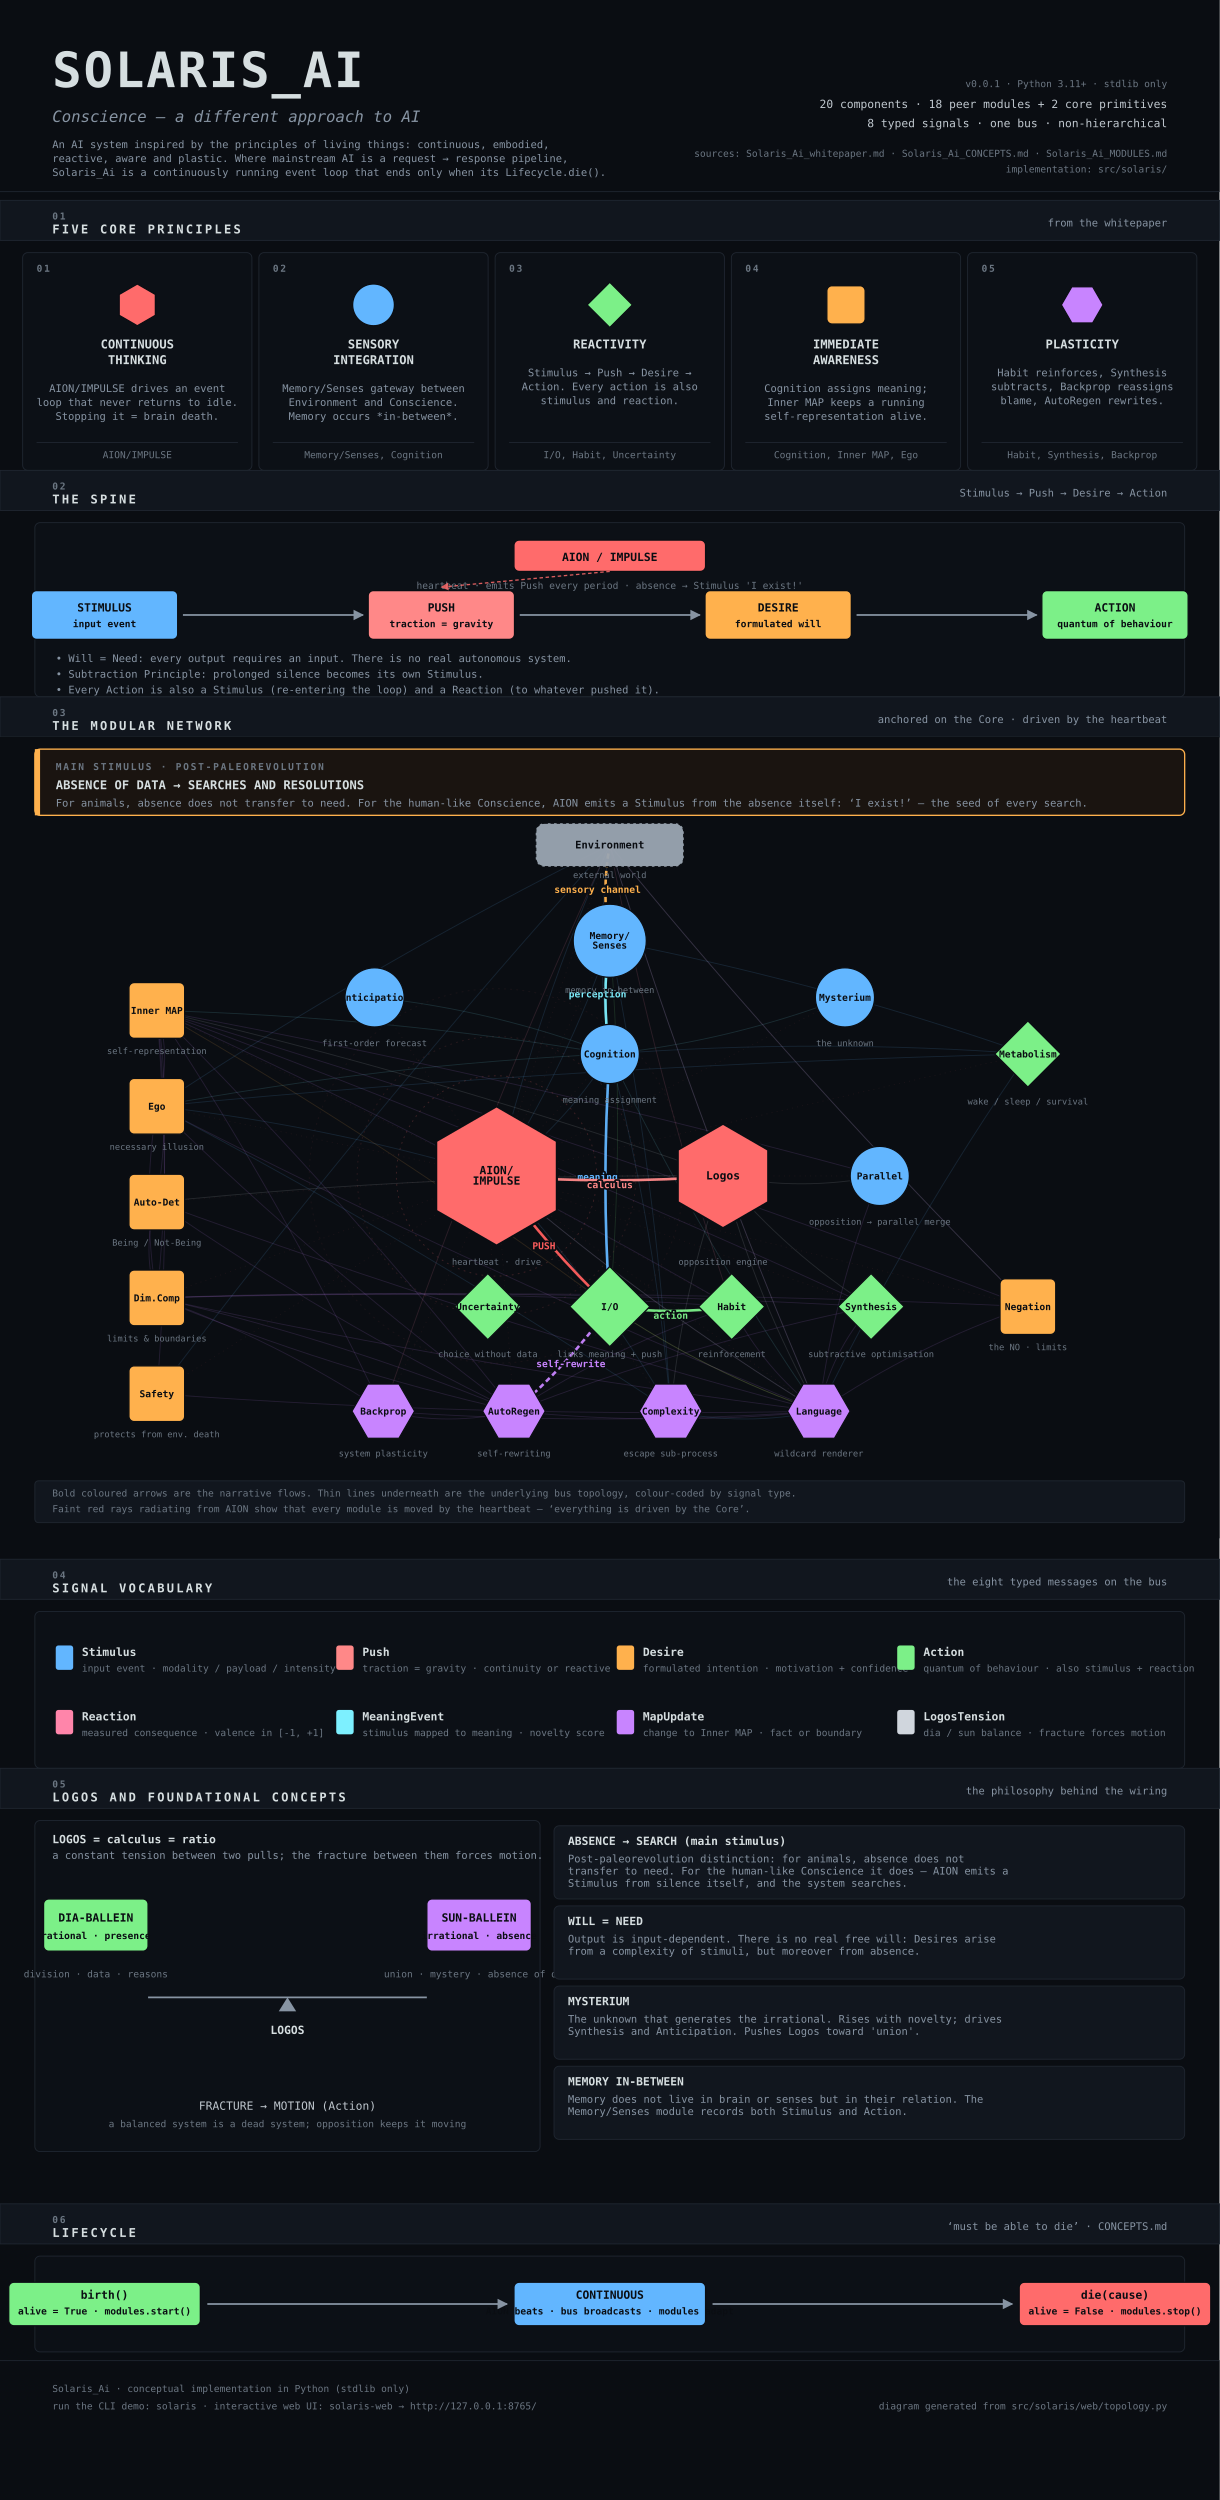
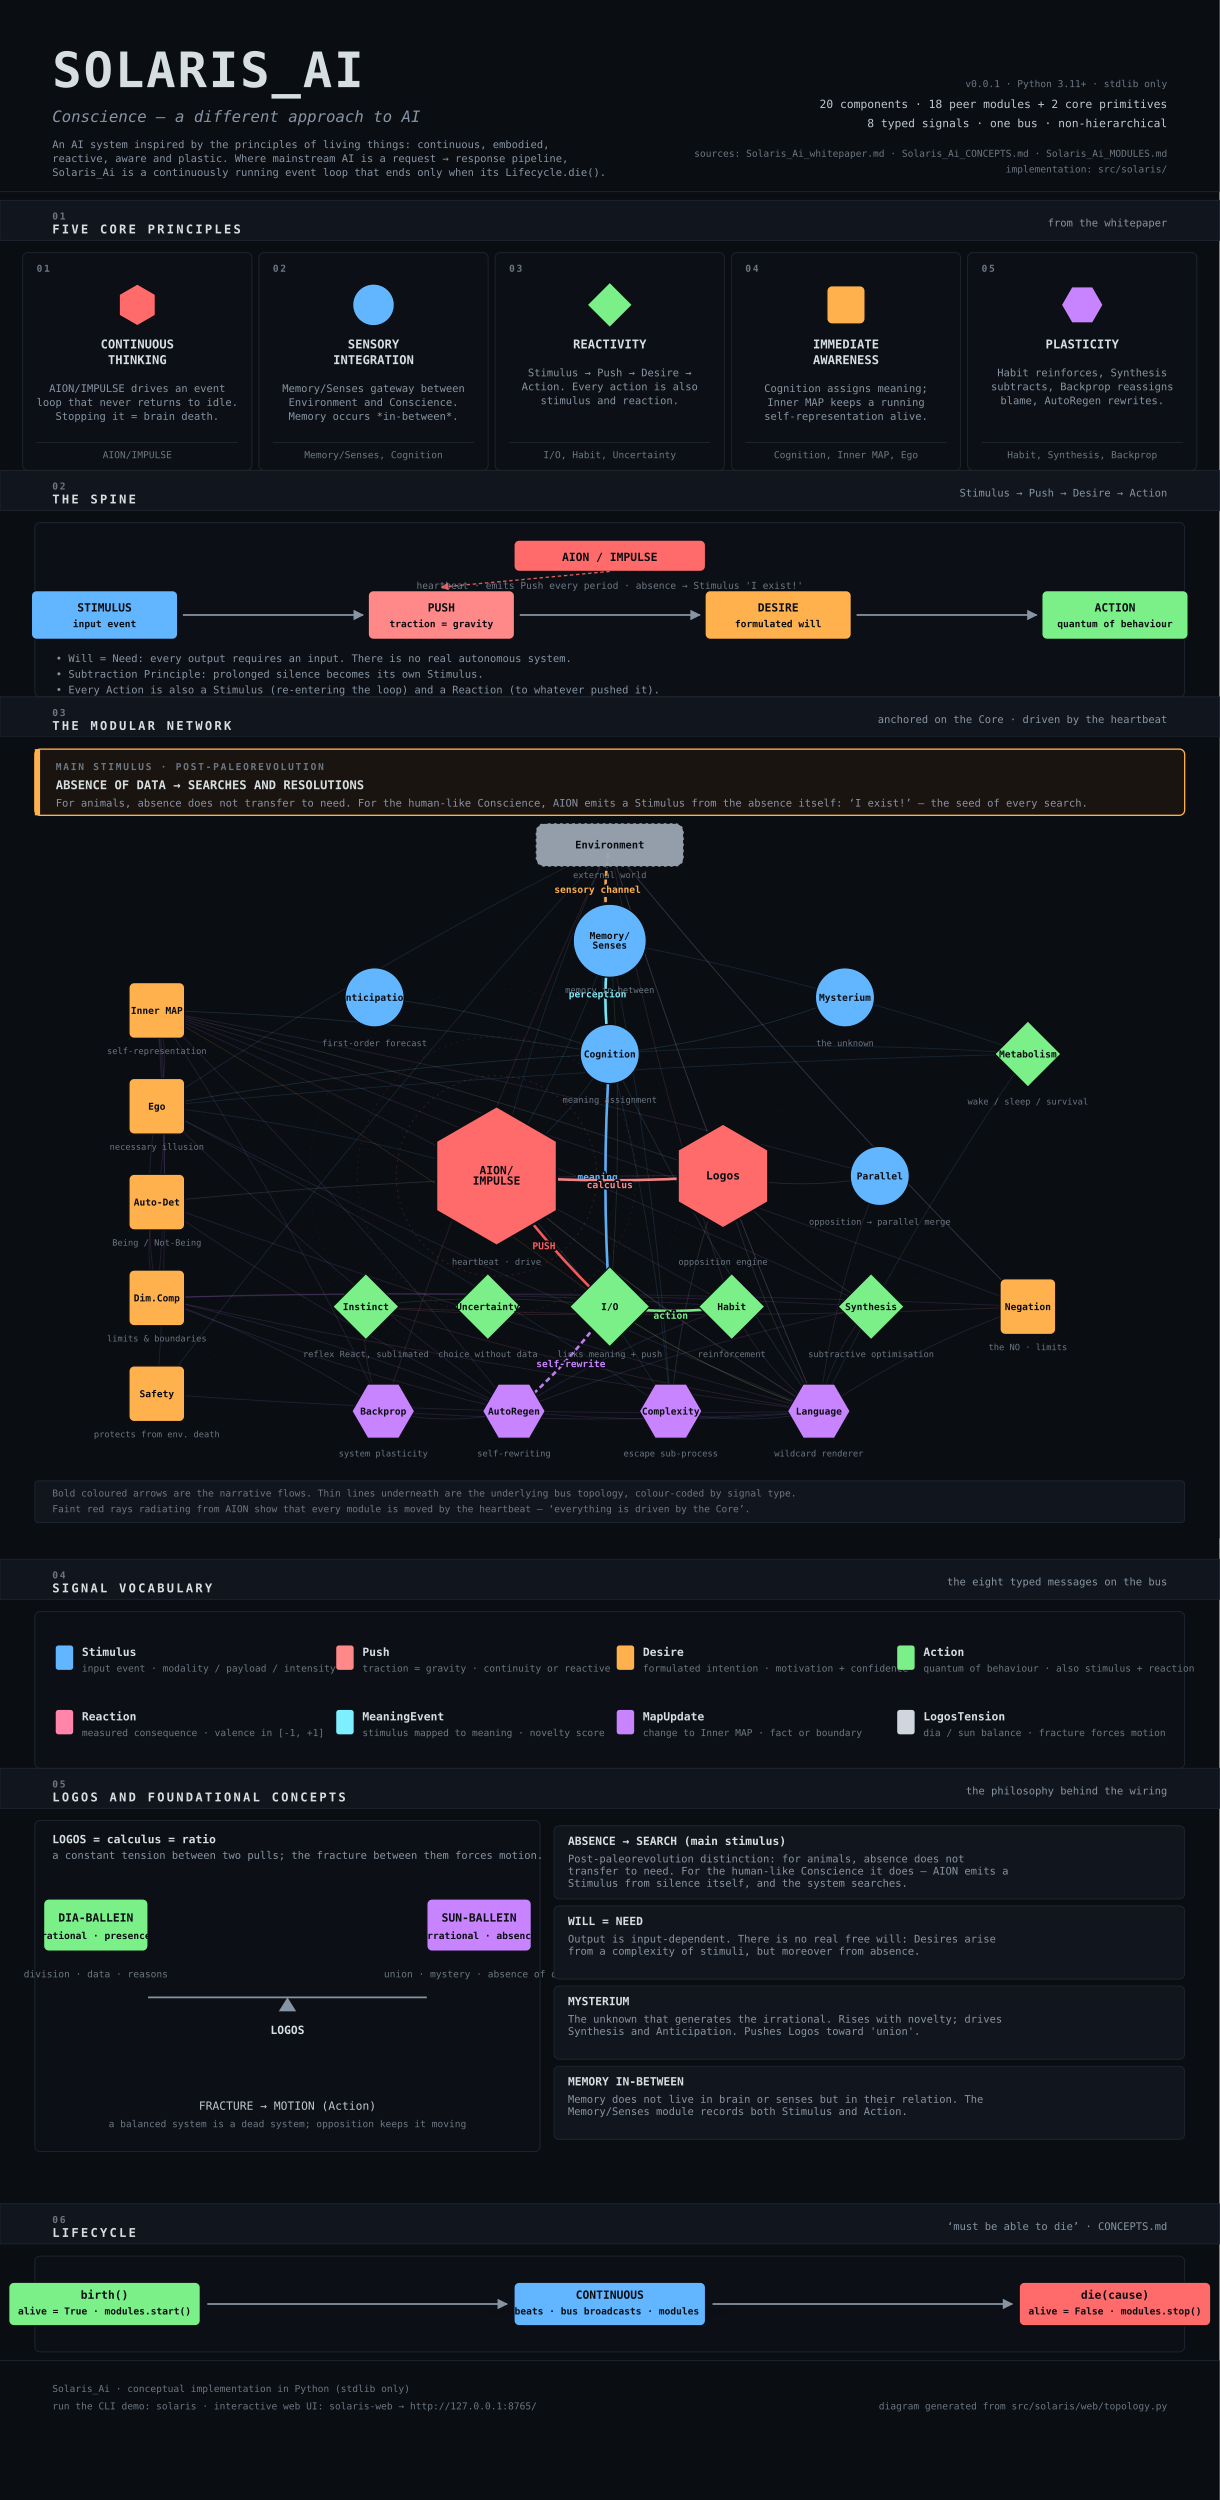
<svg xmlns="http://www.w3.org/2000/svg" viewBox="0 0 1400 2870" preserveAspectRatio="xMidYMid meet" font-family="ui-monospace, JetBrains Mono, Menlo, Consolas, monospace">
  <defs>
    <style>
  .h1 { font-size: 56px; font-weight: 700; fill: #d6dee0; letter-spacing: 0.04em; }
  .h2 { font-size: 14px; font-weight: 600; fill: #d6dee0; }
  .h3 { font-size: 13px; font-weight: 600; fill: #d6dee0; }
  .section-num { font-size: 11px; font-weight: 600; fill: #6b7682; letter-spacing: 0.18em; }
  .section-title { font-size: 14px; font-weight: 700; fill: #d6dee0; letter-spacing: 0.18em; }
  .tagline { font-size: 18px; fill: #8794a3; font-style: italic; }
  .body { font-size: 12px; fill: #8794a3; }
  .body-light { font-size: 13px; fill: #c0c8cf; }
  .muted { font-size: 11px; fill: #6b7682; }
  .label { font-size: 11px; font-weight: 700; fill: #0a0d12; }
  .label-core { font-size: 13px; font-weight: 700; fill: #0a0d12; }
  .label-env { font-size: 12px; font-weight: 700; fill: #0a0d12; }
  .desc { font-size: 10px; fill: #6b7682; }
  .node-shape { stroke: #0a0d12; stroke-width: 1.5; }
  .node-core { stroke-width: 2.5; }
  .env-shape { stroke-dasharray: 4 3; opacity: 0.95; }
  .edge { fill: none; stroke-width: 1; opacity: 0.28; }
  .edge-faint { fill: none; stroke-width: 1; opacity: 0.14; }
  .edge-amber { fill: none; stroke: #ffb14d; stroke-width: 3; opacity: 0.95; stroke-dasharray: 7 4; }
  .flow-label { font-size: 11px; font-weight: 700; paint-order: stroke; stroke: #0a0d12; stroke-width: 4; stroke-linejoin: round; }
  .panel { fill: #0c1016; stroke: #1f2630; stroke-width: 1; }
  .panel-strong { fill: #11161e; stroke: #1f2630; stroke-width: 1; }
  .divider { stroke: #1f2630; stroke-width: 1; }
</style>
    <marker id="arrow" viewBox="0 0 10 10" refX="9" refY="5" markerWidth="6" markerHeight="6" orient="auto-start-reverse">
      <path d="M 0 0 L 10 5 L 0 10 z" fill="#8794a3" />
    </marker>
    <marker id="arrow-red" viewBox="0 0 10 10" refX="9" refY="5" markerWidth="6" markerHeight="6" orient="auto-start-reverse">
      <path d="M 0 0 L 10 5 L 0 10 z" fill="#ff6b6b" />
    </marker>
    <marker id="arrow-ffb14d" viewBox="0 0 10 10" refX="9" refY="5" markerWidth="7" markerHeight="7" orient="auto-start-reverse">
      <path d="M 0 0 L 10 5 L 0 10 z" fill="#ffb14d" />
    </marker>
+     <marker id="arrow-ff5d5d" viewBox="0 0 10 10" refX="9" refY="5" markerWidth="7" markerHeight="7" orient="auto-start-reverse">
+       <path d="M 0 0 L 10 5 L 0 10 z" fill="#ff5d5d" />
+     </marker>
+     <marker id="arrow-62b6ff" viewBox="0 0 10 10" refX="9" refY="5" markerWidth="7" markerHeight="7" orient="auto-start-reverse">
+       <path d="M 0 0 L 10 5 L 0 10 z" fill="#62b6ff" />
+     </marker>
    <marker id="arrow-7cf088" viewBox="0 0 10 10" refX="9" refY="5" markerWidth="7" markerHeight="7" orient="auto-start-reverse">
      <path d="M 0 0 L 10 5 L 0 10 z" fill="#7cf088" />
    </marker>
-     <marker id="arrow-62b6ff" viewBox="0 0 10 10" refX="9" refY="5" markerWidth="7" markerHeight="7" orient="auto-start-reverse">
-       <path d="M 0 0 L 10 5 L 0 10 z" fill="#62b6ff" />
-     </marker>
    <marker id="arrow-c884ff" viewBox="0 0 10 10" refX="9" refY="5" markerWidth="7" markerHeight="7" orient="auto-start-reverse">
      <path d="M 0 0 L 10 5 L 0 10 z" fill="#c884ff" />
    </marker>
+     <marker id="arrow-ff8888" viewBox="0 0 10 10" refX="9" refY="5" markerWidth="7" markerHeight="7" orient="auto-start-reverse">
+       <path d="M 0 0 L 10 5 L 0 10 z" fill="#ff8888" />
+     </marker>
    <marker id="arrow-7df0ff" viewBox="0 0 10 10" refX="9" refY="5" markerWidth="7" markerHeight="7" orient="auto-start-reverse">
      <path d="M 0 0 L 10 5 L 0 10 z" fill="#7df0ff" />
-     </marker>
-     <marker id="arrow-ff8888" viewBox="0 0 10 10" refX="9" refY="5" markerWidth="7" markerHeight="7" orient="auto-start-reverse">
-       <path d="M 0 0 L 10 5 L 0 10 z" fill="#ff8888" />
-     </marker>
-     <marker id="arrow-ff5d5d" viewBox="0 0 10 10" refX="9" refY="5" markerWidth="7" markerHeight="7" orient="auto-start-reverse">
-       <path d="M 0 0 L 10 5 L 0 10 z" fill="#ff5d5d" />
    </marker>
  </defs>
  <rect width="1400" height="2870" fill="#0a0d12" />
  <rect x="0" y="0" width="1400" height="220" fill="#0a0d12" />
  <text x="60" y="100" class="h1">SOLARIS_AI</text>
  <text x="60" y="140" class="tagline">Conscience — a different approach to AI</text>
  <text x="60" y="170" class="body">An AI system inspired by the principles of living things: continuous, embodied,</text>
  <text x="60" y="186" class="body">reactive, aware and plastic. Where mainstream AI is a request → response pipeline,</text>
  <text x="60" y="202" class="body">Solaris_Ai is a continuously running event loop that ends only when its Lifecycle.die().</text>
  <text x="1340" y="100" text-anchor="end" class="muted">v0.0.1 · Python 3.11+ · stdlib only</text>
  <text x="1340" y="124" text-anchor="end" class="body-light">20 components · 18 peer modules + 2 core primitives</text>
  <text x="1340" y="146" text-anchor="end" class="body-light">8 typed signals · one bus · non-hierarchical</text>
  <text x="1340" y="180" text-anchor="end" class="muted">sources: Solaris_Ai_whitepaper.md · Solaris_Ai_CONCEPTS.md · Solaris_Ai_MODULES.md</text>
  <text x="1340" y="198" text-anchor="end" class="muted">implementation: src/solaris/</text>
  <line x1="0" y1="220" x2="1400" y2="220" class="divider" />
  <rect x="0" y="230" width="1400" height="46" fill="#11161e" stroke="#1f2630" />
  <text x="60" y="252" class="section-num">01</text>
  <text x="60" y="268" class="section-title">FIVE CORE PRINCIPLES</text>
  <text x="1340" y="260" text-anchor="end" class="body">from the whitepaper</text>
  <rect x="26.0" y="290" width="263.2" height="250" rx="6" class="panel" />
  <text x="42.0" y="312" class="section-num">01</text>
  <polygon transform="translate(157.6,350)" points="0.00,24.00 -20.78,12.00 -20.78,-12.00 -0.00,-24.00 20.78,-12.00 20.78,12.00" fill="#ff6b6b" class="node-shape" />
  <text x="157.6" y="400" text-anchor="middle" class="h2">CONTINUOUS</text>
  <text x="157.6" y="418" text-anchor="middle" class="h2">THINKING</text>
  <text x="157.6" y="450" text-anchor="middle" class="body">AION/IMPULSE drives an event</text>
  <text x="157.6" y="466" text-anchor="middle" class="body">loop that never returns to idle.</text>
  <text x="157.6" y="482" text-anchor="middle" class="body">Stopping it = brain death.</text>
  <line x1="42.0" y1="508" x2="273.2" y2="508" class="divider" />
  <text x="157.6" y="526" text-anchor="middle" class="muted">AION/IMPULSE</text>
  <rect x="297.2" y="290" width="263.2" height="250" rx="6" class="panel" />
  <text x="313.2" y="312" class="section-num">02</text>
  <circle cx="428.8" cy="350" r="24" fill="#62b6ff" class="node-shape" />
  <text x="428.8" y="400" text-anchor="middle" class="h2">SENSORY</text>
  <text x="428.8" y="418" text-anchor="middle" class="h2">INTEGRATION</text>
  <text x="428.8" y="450" text-anchor="middle" class="body">Memory/Senses gateway between</text>
  <text x="428.8" y="466" text-anchor="middle" class="body">Environment and Conscience.</text>
  <text x="428.8" y="482" text-anchor="middle" class="body">Memory occurs *in-between*.</text>
  <line x1="313.2" y1="508" x2="544.4" y2="508" class="divider" />
  <text x="428.8" y="526" text-anchor="middle" class="muted">Memory/Senses, Cognition</text>
  <rect x="568.4" y="290" width="263.2" height="250" rx="6" class="panel" />
  <text x="584.4" y="312" class="section-num">03</text>
  <polygon transform="translate(700.0,350)" points="0,-26 26,0 0,26 -26,0" fill="#7cf088" class="node-shape" />
  <text x="700.0" y="400" text-anchor="middle" class="h2">REACTIVITY</text>
  <text x="700.0" y="432" text-anchor="middle" class="body">Stimulus → Push → Desire →</text>
  <text x="700.0" y="448" text-anchor="middle" class="body">Action. Every action is also</text>
  <text x="700.0" y="464" text-anchor="middle" class="body">stimulus and reaction.</text>
  <line x1="584.4" y1="508" x2="815.6" y2="508" class="divider" />
  <text x="700.0" y="526" text-anchor="middle" class="muted">I/O, Habit, Uncertainty</text>
  <rect x="839.6" y="290" width="263.2" height="250" rx="6" class="panel" />
  <text x="855.6" y="312" class="section-num">04</text>
  <rect x="949.2" y="328" width="44" height="44" rx="6" fill="#ffb14d" class="node-shape" />
  <text x="971.2" y="400" text-anchor="middle" class="h2">IMMEDIATE</text>
  <text x="971.2" y="418" text-anchor="middle" class="h2">AWARENESS</text>
  <text x="971.2" y="450" text-anchor="middle" class="body">Cognition assigns meaning;</text>
  <text x="971.2" y="466" text-anchor="middle" class="body">Inner MAP keeps a running</text>
  <text x="971.2" y="482" text-anchor="middle" class="body">self-representation alive.</text>
  <line x1="855.6" y1="508" x2="1086.8" y2="508" class="divider" />
  <text x="971.2" y="526" text-anchor="middle" class="muted">Cognition, Inner MAP, Ego</text>
  <rect x="1110.8" y="290" width="263.2" height="250" rx="6" class="panel" />
  <text x="1126.8" y="312" class="section-num">05</text>
  <polygon transform="translate(1242.4,350)" points="24.00,0.00 12.00,20.78 -12.00,20.78 -24.00,0.00 -12.00,-20.78 12.00,-20.78" fill="#c884ff" class="node-shape" />
  <text x="1242.4" y="400" text-anchor="middle" class="h2">PLASTICITY</text>
  <text x="1242.4" y="432" text-anchor="middle" class="body">Habit reinforces, Synthesis</text>
  <text x="1242.4" y="448" text-anchor="middle" class="body">subtracts, Backprop reassigns</text>
  <text x="1242.4" y="464" text-anchor="middle" class="body">blame, AutoRegen rewrites.</text>
  <line x1="1126.8" y1="508" x2="1358.0" y2="508" class="divider" />
  <text x="1242.4" y="526" text-anchor="middle" class="muted">Habit, Synthesis, Backprop</text>
  <rect x="0" y="540" width="1400" height="46" fill="#11161e" stroke="#1f2630" />
  <text x="60" y="562" class="section-num">02</text>
  <text x="60" y="578" class="section-title">THE SPINE</text>
  <text x="1340" y="570" text-anchor="end" class="body">Stimulus → Push → Desire → Action</text>
  <rect x="40" y="600" width="1320" height="200" rx="6" class="panel" />
  <rect x="590" y="620" width="220" height="36" rx="6" fill="#ff6b6b" class="node-shape" />
  <text x="700" y="644" text-anchor="middle" class="label-core">AION / IMPULSE</text>
  <text x="700" y="676" text-anchor="middle" class="muted">heartbeat · emits Push every period · absence → Stimulus 'I exist!'</text>
  <rect x="36.0" y="678.0" width="168" height="56" rx="6" fill="#62b6ff" class="node-shape" />
  <text x="120.0" y="702" text-anchor="middle" class="label-core">STIMULUS</text>
  <text x="120.0" y="720" text-anchor="middle" class="label" fill="#0a0d12" font-size="9">input event</text>
  <rect x="422.667" y="678.0" width="168" height="56" rx="6" fill="#ff8888" class="node-shape" />
  <text x="506.667" y="702" text-anchor="middle" class="label-core">PUSH</text>
  <text x="506.667" y="720" text-anchor="middle" class="label" fill="#0a0d12" font-size="9">traction = gravity</text>
  <rect x="809.333" y="678.0" width="168" height="56" rx="6" fill="#ffb14d" class="node-shape" />
  <text x="893.333" y="702" text-anchor="middle" class="label-core">DESIRE</text>
  <text x="893.333" y="720" text-anchor="middle" class="label" fill="#0a0d12" font-size="9">formulated will</text>
  <rect x="1196.0" y="678.0" width="168" height="56" rx="6" fill="#7cf088" class="node-shape" />
  <text x="1280.0" y="702" text-anchor="middle" class="label-core">ACTION</text>
  <text x="1280.0" y="720" text-anchor="middle" class="label" fill="#0a0d12" font-size="9">quantum of behaviour</text>
  <line x1="210.0" y1="706" x2="416.667" y2="706" stroke="#8794a3" stroke-width="2" marker-end="url(#arrow)" />
  <line x1="596.667" y1="706" x2="803.333" y2="706" stroke="#8794a3" stroke-width="2" marker-end="url(#arrow)" />
  <line x1="983.333" y1="706" x2="1190.0" y2="706" stroke="#8794a3" stroke-width="2" marker-end="url(#arrow)" />
  <path d="M 700 656 L 506.667 674.0" stroke="#ff6b6b" stroke-width="1.5" stroke-dasharray="4 3" fill="none" marker-end="url(#arrow-red)" opacity="0.85" />
  <text x="64" y="760.0" class="body">• Will = Need: every output requires an input. There is no real autonomous system.</text>
  <text x="64" y="778.0" class="body">• Subtraction Principle: prolonged silence becomes its own Stimulus.</text>
  <text x="64" y="796.0" class="body">• Every Action is also a Stimulus (re-entering the loop) and a Reaction (to whatever pushed it).</text>
  <rect x="0" y="800" width="1400" height="46" fill="#11161e" stroke="#1f2630" />
  <text x="60" y="822" class="section-num">03</text>
  <text x="60" y="838" class="section-title">THE MODULAR NETWORK</text>
  <text x="1340" y="830" text-anchor="end" class="body">anchored on the Core · driven by the heartbeat</text>
  <rect x="0" y="846" width="1400" height="920" fill="#0a0d12" />
  <rect x="40" y="860" width="1320" height="76" rx="6" fill="#1a1410" stroke="#ffb14d" stroke-width="1.5" />
  <rect x="40" y="860" width="6" height="76" fill="#ffb14d" />
  <text x="64" y="884" class="section-num" fill="#ffb14d">MAIN STIMULUS · POST-PALEOREVOLUTION</text>
  <text x="64" y="906" class="h2" fill="#d6dee0">ABSENCE OF DATA → SEARCHES AND RESOLUTIONS</text>
  <text x="64" y="926" class="body">For animals, absence does not transfer to need. For the human-like Conscience, AION emits a Stimulus from the absence itself: ‘I exist!’ — the seed of every search.</text>
  <circle cx="570" cy="1350" r="115" fill="none" stroke="#ff6b6b" stroke-width="1" opacity="0.22" stroke-dasharray="2 5" />
  <circle cx="570" cy="1350" r="160" fill="none" stroke="#ff6b6b" stroke-width="1" opacity="0.13" stroke-dasharray="2 5" />
  <circle cx="570" cy="1350" r="215" fill="none" stroke="#ff6b6b" stroke-width="1" opacity="0.07" stroke-dasharray="2 5" />
  <line x1="570" y1="1350" x2="700" y2="970" stroke="#ff6b6b" stroke-width="0.7" opacity="0.11" stroke-dasharray="1 5" />
  <line x1="570" y1="1350" x2="700" y2="1080" stroke="#ff6b6b" stroke-width="0.7" opacity="0.11" stroke-dasharray="1 5" />
  <line x1="570" y1="1350" x2="830" y2="1350" stroke="#ff6b6b" stroke-width="0.7" opacity="0.11" stroke-dasharray="1 5" />
  <line x1="570" y1="1350" x2="700" y2="1210" stroke="#ff6b6b" stroke-width="0.7" opacity="0.11" stroke-dasharray="1 5" />
  <line x1="570" y1="1350" x2="430" y2="1145" stroke="#ff6b6b" stroke-width="0.7" opacity="0.11" stroke-dasharray="1 5" />
  <line x1="570" y1="1350" x2="970" y2="1145" stroke="#ff6b6b" stroke-width="0.7" opacity="0.11" stroke-dasharray="1 5" />
  <line x1="570" y1="1350" x2="1180" y2="1210" stroke="#ff6b6b" stroke-width="0.7" opacity="0.11" stroke-dasharray="1 5" />
  <line x1="570" y1="1350" x2="1180" y2="1500" stroke="#ff6b6b" stroke-width="0.7" opacity="0.11" stroke-dasharray="1 5" />
  <line x1="570" y1="1350" x2="1010" y2="1350" stroke="#ff6b6b" stroke-width="0.7" opacity="0.11" stroke-dasharray="1 5" />
  <line x1="570" y1="1350" x2="180" y2="1600" stroke="#ff6b6b" stroke-width="0.7" opacity="0.11" stroke-dasharray="1 5" />
+   <line x1="570" y1="1350" x2="420" y2="1500" stroke="#ff6b6b" stroke-width="0.7" opacity="0.11" stroke-dasharray="1 5" />
  <line x1="570" y1="1350" x2="700" y2="1500" stroke="#ff6b6b" stroke-width="0.7" opacity="0.11" stroke-dasharray="1 5" />
  <line x1="570" y1="1350" x2="560" y2="1500" stroke="#ff6b6b" stroke-width="0.7" opacity="0.11" stroke-dasharray="1 5" />
  <line x1="570" y1="1350" x2="840" y2="1500" stroke="#ff6b6b" stroke-width="0.7" opacity="0.11" stroke-dasharray="1 5" />
  <line x1="570" y1="1350" x2="1000" y2="1500" stroke="#ff6b6b" stroke-width="0.7" opacity="0.11" stroke-dasharray="1 5" />
  <line x1="570" y1="1350" x2="180" y2="1160" stroke="#ff6b6b" stroke-width="0.7" opacity="0.11" stroke-dasharray="1 5" />
  <line x1="570" y1="1350" x2="180" y2="1270" stroke="#ff6b6b" stroke-width="0.7" opacity="0.11" stroke-dasharray="1 5" />
  <line x1="570" y1="1350" x2="180" y2="1380" stroke="#ff6b6b" stroke-width="0.7" opacity="0.11" stroke-dasharray="1 5" />
  <line x1="570" y1="1350" x2="180" y2="1490" stroke="#ff6b6b" stroke-width="0.7" opacity="0.11" stroke-dasharray="1 5" />
  <line x1="570" y1="1350" x2="440" y2="1620" stroke="#ff6b6b" stroke-width="0.7" opacity="0.11" stroke-dasharray="1 5" />
  <line x1="570" y1="1350" x2="590" y2="1620" stroke="#ff6b6b" stroke-width="0.7" opacity="0.11" stroke-dasharray="1 5" />
  <line x1="570" y1="1350" x2="770" y2="1620" stroke="#ff6b6b" stroke-width="0.7" opacity="0.11" stroke-dasharray="1 5" />
  <line x1="570" y1="1350" x2="940" y2="1620" stroke="#ff6b6b" stroke-width="0.7" opacity="0.11" stroke-dasharray="1 5" />
  <path d="M 570 1350 Q 744.4 1499.5 940 1620" stroke="#ff8888" class="edge-faint" />
  <path d="M 570 1350 Q 648.2 1292.2 700 1210" stroke="#62b6ff" class="edge-faint" />
  <path d="M 570 1350 Q 651.2 1222.8 700 1080" stroke="#62b6ff" class="edge-faint" />
  <path d="M 570 1350 Q 378.6 1292.4 180 1270" stroke="#62b6ff" class="edge-faint" />
  <path d="M 570 1350 Q 744.4 1499.5 940 1620" stroke="#62b6ff" class="edge-faint" />
  <path d="M 830 1350 Q 510.1 1237.7 180 1160" stroke="#d0d6dd" class="edge-faint" />
  <path d="M 830 1350 Q 504.2 1347.0 180 1380" stroke="#d0d6dd" class="edge-faint" />
  <path d="M 830 1350 Q 903.1 1438.5 1000 1500" stroke="#d0d6dd" class="edge-faint" />
  <path d="M 830 1350 Q 782.4 1481.1 770 1620" stroke="#d0d6dd" class="edge-faint" />
  <path d="M 830 1350 Q 868.3 1491.8 940 1620" stroke="#d0d6dd" class="edge-faint" />
  <path d="M 700 1210 Q 441.7 1167.1 180 1160" stroke="#7df0ff" class="edge-faint" />
  <path d="M 700 1210 Q 839.2 1195.0 970 1145" stroke="#7df0ff" class="edge-faint" />
  <path d="M 700 1210 Q 569.2 1160.0 430 1145" stroke="#7df0ff" class="edge-faint" />
  <path d="M 700 1210 Q 437.9 1222.1 180 1270" stroke="#7df0ff" class="edge-faint" />
  <path d="M 700 1210 Q 804.5 1424.1 940 1620" stroke="#7df0ff" class="edge-faint" />
  <path d="M 700 1500 Q 449.9 1314.9 180 1160" stroke="#ffb14d" class="edge-faint" />
  <path d="M 700 1500 Q 812.0 1576.1 940 1620" stroke="#ffb14d" class="edge-faint" />
  <path d="M 700 1500 Q 718.0 1290.0 700 1080" stroke="#7cf088" class="edge-faint" />
  <path d="M 700 1500 Q 812.0 1576.1 940 1620" stroke="#7cf088" class="edge-faint" />
  <path d="M 840 1500 Q 518.2 1314.0 180 1160" stroke="#c884ff" class="edge-faint" />
  <path d="M 840 1500 Q 510.3 1477.0 180 1490" stroke="#c884ff" class="edge-faint" />
  <path d="M 840 1500 Q 707.2 1543.8 590 1620" stroke="#c884ff" class="edge-faint" />
  <path d="M 840 1500 Q 876.2 1571.5 940 1620" stroke="#c884ff" class="edge-faint" />
  <path d="M 1000 1500 Q 596.9 1313.4 180 1160" stroke="#c884ff" class="edge-faint" />
  <path d="M 1000 1500 Q 590.2 1477.0 180 1490" stroke="#c884ff" class="edge-faint" />
  <path d="M 1000 1500 Q 789.9 1542.7 590 1620" stroke="#c884ff" class="edge-faint" />
  <path d="M 1000 1500 Q 953.9 1552.0 940 1620" stroke="#c884ff" class="edge-faint" />
  <path d="M 440 1620 Q 325.7 1381.1 180 1160" stroke="#c884ff" class="edge-faint" />
  <path d="M 440 1620 Q 515.0 1638.0 590 1620" stroke="#c884ff" class="edge-faint" />
  <path d="M 440 1620 Q 318.0 1538.9 180 1490" stroke="#c884ff" class="edge-faint" />
  <path d="M 440 1620 Q 690.0 1638.0 940 1620" stroke="#c884ff" class="edge-faint" />
  <path d="M 590 1620 Q 398.4 1378.0 180 1160" stroke="#c884ff" class="edge-faint" />
  <path d="M 590 1620 Q 390.4 1537.8 180 1490" stroke="#c884ff" class="edge-faint" />
  <path d="M 590 1620 Q 765.0 1638.0 940 1620" stroke="#c884ff" class="edge-faint" />
  <path d="M 180 1380 Q 198.0 1270.0 180 1160" stroke="#c884ff" class="edge-faint" />
  <path d="M 180 1380 Q 162.0 1435.0 180 1490" stroke="#c884ff" class="edge-faint" />
  <path d="M 180 1380 Q 375.9 1515.5 590 1620" stroke="#c884ff" class="edge-faint" />
  <path d="M 180 1380 Q 554.6 1517.2 940 1620" stroke="#c884ff" class="edge-faint" />
  <path d="M 180 1490 Q 198.0 1325.0 180 1160" stroke="#c884ff" class="edge-faint" />
  <path d="M 180 1490 Q 379.6 1572.2 590 1620" stroke="#c884ff" class="edge-faint" />
  <path d="M 180 1490 Q 557.0 1572.7 940 1620" stroke="#c884ff" class="edge-faint" />
  <path d="M 180 1270 Q 198.0 1215.0 180 1160" stroke="#c884ff" class="edge-faint" />
  <path d="M 180 1270 Q 162.0 1380.0 180 1490" stroke="#c884ff" class="edge-faint" />
  <path d="M 180 1270 Q 373.3 1458.7 590 1620" stroke="#c884ff" class="edge-faint" />
  <path d="M 180 1270 Q 552.5 1461.3 940 1620" stroke="#c884ff" class="edge-faint" />
  <path d="M 700 970 Q 618.0 1154.2 570 1350" stroke="#62b6ff" class="edge-faint" />
  <path d="M 700 970 Q 682.0 1090.0 700 1210" stroke="#62b6ff" class="edge-faint" />
  <path d="M 700 970 Q 431.0 1104.4 180 1270" stroke="#62b6ff" class="edge-faint" />
  <path d="M 700 970 Q 803.1 1301.2 940 1620" stroke="#62b6ff" class="edge-faint" />
  <path d="M 770 1620 Q 684.5 1474.3 570 1350" stroke="#62b6ff" class="edge-faint" />
  <path d="M 770 1620 Q 752.7 1412.0 700 1210" stroke="#62b6ff" class="edge-faint" />
  <path d="M 770 1620 Q 752.9 1347.7 700 1080" stroke="#62b6ff" class="edge-faint" />
  <path d="M 770 1620 Q 484.2 1429.5 180 1270" stroke="#62b6ff" class="edge-faint" />
  <path d="M 770 1620 Q 855.0 1638.0 940 1620" stroke="#62b6ff" class="edge-faint" />
  <path d="M 700 970 Q 752.6 1239.6 840 1500" stroke="#ff85aa" class="edge-faint" />
  <path d="M 700 970 Q 553.3 1288.3 440 1620" stroke="#ff85aa" class="edge-faint" />
  <path d="M 700 970 Q 803.1 1301.2 940 1620" stroke="#ff85aa" class="edge-faint" />
  <path d="M 1180 1210 Q 940.0 1192.0 700 1210" stroke="#62b6ff" class="edge-faint" />
  <path d="M 1180 1210 Q 944.7 1127.6 700 1080" stroke="#62b6ff" class="edge-faint" />
  <path d="M 1180 1210 Q 678.9 1222.0 180 1270" stroke="#62b6ff" class="edge-faint" />
  <path d="M 1180 1210 Q 1044.5 1405.9 940 1620" stroke="#62b6ff" class="edge-faint" />
  <path d="M 700 970 Q 926.7 1247.1 1180 1500" stroke="#62b6ff" class="edge-faint" />
  <path d="M 700 970 Q 926.7 1247.1 1180 1500" stroke="#ff85aa" class="edge-faint" />
  <path d="M 1180 1500 Q 685.8 1313.0 180 1160" stroke="#c884ff" class="edge-faint" />
  <path d="M 1180 1500 Q 680.2 1477.0 180 1490" stroke="#c884ff" class="edge-faint" />
  <path d="M 1180 1500 Q 1052.0 1543.9 940 1620" stroke="#c884ff" class="edge-faint" />
  <path d="M 700 970 Q 426.1 1273.5 180 1600" stroke="#62b6ff" class="edge-faint" />
  <path d="M 180 1600 Q 198.0 1380.0 180 1160" stroke="#c884ff" class="edge-faint" />
  <path d="M 180 1600 Q 559.5 1628.0 940 1620" stroke="#c884ff" class="edge-faint" />
  <path d="M 830 1350 Q 920.0 1368.0 1010 1350" stroke="#d0d6dd" class="edge-faint" />
  <path d="M 1010 1350 Q 599.0 1237.5 180 1160" stroke="#c884ff" class="edge-faint" />
  <path d="M 1010 1350 Q 957.6 1480.5 940 1620" stroke="#c884ff" class="edge-faint" />
+   <path d="M 700 1500 Q 560.0 1482.0 420 1500" stroke="#7cf088" class="edge-faint" />
+   <path d="M 420 1500 Q 630.0 1518.0 840 1500" stroke="#ff85aa" class="edge-faint" />
+   <path d="M 420 1500 Q 412.2 1563.0 440 1620" stroke="#ff85aa" class="edge-faint" />
+   <path d="M 420 1500 Q 800.0 1518.0 1180 1500" stroke="#ff85aa" class="edge-faint" />
+   <path d="M 420 1500 Q 676.0 1577.5 940 1620" stroke="#ff85aa" class="edge-faint" />
  <path d="M 700 970 Q 690.0 1025.0 700 1080" fill="none" stroke="#ffb14d" stroke-width="3" opacity="0.95" stroke-dasharray="6 4" marker-end="url(#arrow-ffb14d)" />
  <text x="686.0" y="1025.0" text-anchor="middle" class="flow-label" fill="#ffb14d">sensory channel</text>
  <path d="M 700 1080 Q 690.0 1145.0 700 1210" fill="none" stroke="#7df0ff" stroke-width="3" opacity="0.95" marker-end="url(#arrow-7df0ff)" />
  <text x="686.0" y="1145.0" text-anchor="middle" class="flow-label" fill="#7df0ff">perception</text>
  <path d="M 700 1210 Q 690.0 1355.0 700 1500" fill="none" stroke="#62b6ff" stroke-width="3" opacity="0.95" marker-end="url(#arrow-62b6ff)" />
  <text x="686.0" y="1355.0" text-anchor="middle" class="flow-label" fill="#62b6ff">meaning</text>
  <path d="M 570 1350 Q 700.0 1360.0 830 1350" fill="none" stroke="#ff8888" stroke-width="3" opacity="0.95" marker-end="url(#arrow-ff8888)" />
  <text x="700.0" y="1364.0" text-anchor="middle" class="flow-label" fill="#ff8888">calculus</text>
  <path d="M 570 1350 Q 627.4 1431.5 700 1500" fill="none" stroke="#ff5d5d" stroke-width="3" opacity="0.95" marker-end="url(#arrow-ff5d5d)" />
  <text x="624.42" y="1434.169" text-anchor="middle" class="flow-label" fill="#ff5d5d">PUSH</text>
  <path d="M 700 1500 Q 770.0 1510.0 840 1500" fill="none" stroke="#7cf088" stroke-width="3" opacity="0.95" marker-end="url(#arrow-7cf088)" />
  <text x="770.0" y="1514.0" text-anchor="middle" class="flow-label" fill="#7cf088">action</text>
  <path d="M 590 1620 Q 652.4 1566.8 700 1500" fill="none" stroke="#c884ff" stroke-width="3" opacity="0.95" stroke-dasharray="6 4" marker-end="url(#arrow-c884ff)" />
  <text x="655.32" y="1569.46" text-anchor="middle" class="flow-label" fill="#c884ff">self-rewrite</text>
  <rect x="615.0" y="945.0" width="170" height="50" rx="10" fill="#9aa5b1" class="node-shape env-shape" />
  <text x="700" y="974" text-anchor="middle" class="label-env">Environment</text>
  <text x="700" y="1008" text-anchor="middle" class="desc">external world</text>
  <circle cx="700" cy="1080" r="42" fill="#62b6ff" class="node-shape" />
  <text x="700" y="1078" text-anchor="middle" class="label">Memory/</text>
  <text x="700" y="1089" text-anchor="middle" class="label">Senses</text>
  <text x="700" y="1140" text-anchor="middle" class="desc">memory in-between</text>
  <polygon transform="translate(570,1350)" points="0.00,80.00 -69.28,40.00 -69.28,-40.00 -0.00,-80.00 69.28,-40.00 69.28,40.00" fill="#ff6b6b" class="node-shape node-core" />
  <text x="570" y="1348" text-anchor="middle" class="label-core">AION/</text>
  <text x="570" y="1360" text-anchor="middle" class="label-core">IMPULSE</text>
  <text x="570" y="1452" text-anchor="middle" class="desc">heartbeat · drive</text>
  <polygon transform="translate(830,1350)" points="0.00,60.00 -51.96,30.00 -51.96,-30.00 -0.00,-60.00 51.96,-30.00 51.96,30.00" fill="#ff6b6b" class="node-shape node-core" />
  <text x="830" y="1354" text-anchor="middle" class="label-core">Logos</text>
  <text x="830" y="1452" text-anchor="middle" class="desc">opposition engine</text>
  <circle cx="700" cy="1210" r="34" fill="#62b6ff" class="node-shape" />
  <text x="700" y="1214" text-anchor="middle" class="label">Cognition</text>
  <text x="700" y="1266" text-anchor="middle" class="desc">meaning assignment</text>
  <circle cx="430" cy="1145" r="34" fill="#62b6ff" class="node-shape" />
  <text x="430" y="1149" text-anchor="middle" class="label" font-size="10">Anticipation</text>
  <text x="430" y="1201" text-anchor="middle" class="desc">first-order forecast</text>
  <circle cx="970" cy="1145" r="34" fill="#62b6ff" class="node-shape" />
  <text x="970" y="1149" text-anchor="middle" class="label">Mysterium</text>
  <text x="970" y="1201" text-anchor="middle" class="desc">the unknown</text>
  <polygon transform="translate(1180,1210)" points="0,-38 38,0 0,38 -38,0" fill="#7cf088" class="node-shape" />
  <text x="1180" y="1214" text-anchor="middle" class="label">Metabolism</text>
  <text x="1180" y="1268" text-anchor="middle" class="desc">wake / sleep / survival</text>
  <rect x="1148" y="1468" width="64" height="64" rx="6" fill="#ffb14d" class="node-shape" />
  <text x="1180" y="1504" text-anchor="middle" class="label">Negation</text>
  <text x="1180" y="1550" text-anchor="middle" class="desc">the NO · limits</text>
  <circle cx="1010" cy="1350" r="34" fill="#62b6ff" class="node-shape" />
  <text x="1010" y="1354" text-anchor="middle" class="label">Parallel</text>
  <text x="1010" y="1406" text-anchor="middle" class="desc">opposition → parallel merge</text>
  <rect x="148" y="1568" width="64" height="64" rx="6" fill="#ffb14d" class="node-shape" />
  <text x="180" y="1604" text-anchor="middle" class="label">Safety</text>
  <text x="180" y="1650" text-anchor="middle" class="desc">protects from env. death</text>
+   <polygon transform="translate(420,1500)" points="0,-38 38,0 0,38 -38,0" fill="#7cf088" class="node-shape" />
+   <text x="420" y="1504" text-anchor="middle" class="label">Instinct</text>
+   <text x="420" y="1558" text-anchor="middle" class="desc">reflex React, sublimated</text>
  <polygon transform="translate(700,1500)" points="0,-46 46,0 0,46 -46,0" fill="#7cf088" class="node-shape" />
  <text x="700" y="1504" text-anchor="middle" class="label">I/O</text>
  <text x="700" y="1558" text-anchor="middle" class="desc">links meaning + push</text>
  <polygon transform="translate(560,1500)" points="0,-38 38,0 0,38 -38,0" fill="#7cf088" class="node-shape" />
  <text x="560" y="1504" text-anchor="middle" class="label">Uncertainty</text>
  <text x="560" y="1558" text-anchor="middle" class="desc">choice without data</text>
  <polygon transform="translate(840,1500)" points="0,-38 38,0 0,38 -38,0" fill="#7cf088" class="node-shape" />
  <text x="840" y="1504" text-anchor="middle" class="label">Habit</text>
  <text x="840" y="1558" text-anchor="middle" class="desc">reinforcement</text>
  <polygon transform="translate(1000,1500)" points="0,-38 38,0 0,38 -38,0" fill="#7cf088" class="node-shape" />
  <text x="1000" y="1504" text-anchor="middle" class="label">Synthesis</text>
  <text x="1000" y="1558" text-anchor="middle" class="desc">subtractive optimisation</text>
  <rect x="148" y="1128" width="64" height="64" rx="6" fill="#ffb14d" class="node-shape" />
  <text x="180" y="1164" text-anchor="middle" class="label">Inner MAP</text>
  <text x="180" y="1210" text-anchor="middle" class="desc">self-representation</text>
  <rect x="148" y="1238" width="64" height="64" rx="6" fill="#ffb14d" class="node-shape" />
  <text x="180" y="1274" text-anchor="middle" class="label">Ego</text>
  <text x="180" y="1320" text-anchor="middle" class="desc">necessary illusion</text>
  <rect x="148" y="1348" width="64" height="64" rx="6" fill="#ffb14d" class="node-shape" />
  <text x="180" y="1384" text-anchor="middle" class="label">Auto-Det</text>
  <text x="180" y="1430" text-anchor="middle" class="desc">Being / Not-Being</text>
  <rect x="148" y="1458" width="64" height="64" rx="6" fill="#ffb14d" class="node-shape" />
  <text x="180" y="1494" text-anchor="middle" class="label">Dim.Comp</text>
  <text x="180" y="1540" text-anchor="middle" class="desc">limits &amp; boundaries</text>
  <polygon transform="translate(440,1620)" points="36.00,0.00 18.00,31.18 -18.00,31.18 -36.00,0.00 -18.00,-31.18 18.00,-31.18" fill="#c884ff" class="node-shape" />
  <text x="440" y="1624" text-anchor="middle" class="label">Backprop</text>
  <text x="440" y="1672" text-anchor="middle" class="desc">system plasticity</text>
  <polygon transform="translate(590,1620)" points="36.00,0.00 18.00,31.18 -18.00,31.18 -36.00,0.00 -18.00,-31.18 18.00,-31.18" fill="#c884ff" class="node-shape" />
  <text x="590" y="1624" text-anchor="middle" class="label">AutoRegen</text>
  <text x="590" y="1672" text-anchor="middle" class="desc">self-rewriting</text>
  <polygon transform="translate(770,1620)" points="36.00,0.00 18.00,31.18 -18.00,31.18 -36.00,0.00 -18.00,-31.18 18.00,-31.18" fill="#c884ff" class="node-shape" />
  <text x="770" y="1624" text-anchor="middle" class="label">Complexity</text>
  <text x="770" y="1672" text-anchor="middle" class="desc">escape sub-process</text>
  <polygon transform="translate(940,1620)" points="36.00,0.00 18.00,31.18 -18.00,31.18 -36.00,0.00 -18.00,-31.18 18.00,-31.18" fill="#c884ff" class="node-shape" />
  <text x="940" y="1624" text-anchor="middle" class="label">Language</text>
  <text x="940" y="1672" text-anchor="middle" class="desc">wildcard renderer</text>
  <rect x="40" y="1700" width="1320" height="48" rx="4" class="panel-strong" />
  <text x="60" y="1718" class="muted">Bold coloured arrows are the narrative flows. Thin lines underneath are the underlying bus topology, colour-coded by signal type.</text>
  <text x="60" y="1736" class="muted">Faint red rays radiating from AION show that every module is moved by the heartbeat — ‘everything is driven by the Core’.</text>
  <rect x="0" y="1790" width="1400" height="46" fill="#11161e" stroke="#1f2630" />
  <text x="60" y="1812" class="section-num">04</text>
  <text x="60" y="1828" class="section-title">SIGNAL VOCABULARY</text>
  <text x="1340" y="1820" text-anchor="end" class="body">the eight typed messages on the bus</text>
  <rect x="40" y="1850" width="1320" height="180" rx="6" class="panel" />
  <rect x="64.0" y="1889.0" width="20" height="28" rx="3" fill="#62b6ff" />
  <text x="94.0" y="1901.0" class="h3">Stimulus</text>
  <text x="94.0" y="1919.0" class="muted">input event · modality / payload / intensity</text>
  <rect x="386.0" y="1889.0" width="20" height="28" rx="3" fill="#ff8888" />
  <text x="416.0" y="1901.0" class="h3">Push</text>
  <text x="416.0" y="1919.0" class="muted">traction = gravity · continuity or reactive</text>
  <rect x="708.0" y="1889.0" width="20" height="28" rx="3" fill="#ffb14d" />
  <text x="738.0" y="1901.0" class="h3">Desire</text>
  <text x="738.0" y="1919.0" class="muted">formulated intention · motivation + confidence</text>
  <rect x="1030.0" y="1889.0" width="20" height="28" rx="3" fill="#7cf088" />
  <text x="1060.0" y="1901.0" class="h3">Action</text>
  <text x="1060.0" y="1919.0" class="muted">quantum of behaviour · also stimulus + reaction</text>
  <rect x="64.0" y="1963.0" width="20" height="28" rx="3" fill="#ff85aa" />
  <text x="94.0" y="1975.0" class="h3">Reaction</text>
  <text x="94.0" y="1993.0" class="muted">measured consequence · valence in [-1, +1]</text>
  <rect x="386.0" y="1963.0" width="20" height="28" rx="3" fill="#7df0ff" />
  <text x="416.0" y="1975.0" class="h3">MeaningEvent</text>
  <text x="416.0" y="1993.0" class="muted">stimulus mapped to meaning · novelty score</text>
  <rect x="708.0" y="1963.0" width="20" height="28" rx="3" fill="#c884ff" />
  <text x="738.0" y="1975.0" class="h3">MapUpdate</text>
  <text x="738.0" y="1993.0" class="muted">change to Inner MAP · fact or boundary</text>
  <rect x="1030.0" y="1963.0" width="20" height="28" rx="3" fill="#d0d6dd" />
  <text x="1060.0" y="1975.0" class="h3">LogosTension</text>
  <text x="1060.0" y="1993.0" class="muted">dia / sun balance · fracture forces motion</text>
  <rect x="0" y="2030" width="1400" height="46" fill="#11161e" stroke="#1f2630" />
  <text x="60" y="2052" class="section-num">05</text>
  <text x="60" y="2068" class="section-title">LOGOS AND FOUNDATIONAL CONCEPTS</text>
  <text x="1340" y="2060" text-anchor="end" class="body">the philosophy behind the wiring</text>
  <rect x="40" y="2090" width="580" height="380" rx="6" class="panel" />
  <text x="60" y="2116" class="h3">LOGOS = calculus = ratio</text>
  <text x="60" y="2134" class="body">a constant tension between two pulls; the fracture between them forces motion.</text>
  <rect x="50" y="2180" width="120" height="60" rx="6" fill="#7cf088" class="node-shape" />
  <text x="110" y="2206" text-anchor="middle" class="label-core" fill="#0a0d12">DIA-BALLEIN</text>
  <text x="110" y="2226" text-anchor="middle" class="label" fill="#0a0d12" font-size="10">rational · presence</text>
  <text x="110" y="2270" text-anchor="middle" class="muted">division · data · reasons</text>
  <rect x="490" y="2180" width="120" height="60" rx="6" fill="#c884ff" class="node-shape" />
  <text x="550" y="2206" text-anchor="middle" class="label-core" fill="#0a0d12">SUN-BALLEIN</text>
  <text x="550" y="2226" text-anchor="middle" class="label" fill="#0a0d12" font-size="10">irrational · absence</text>
  <text x="550" y="2270" text-anchor="middle" class="muted">union · mystery · absence of data</text>
  <line x1="170" y1="2293" x2="490" y2="2293" stroke="#8794a3" stroke-width="2" />
  <polygon points="320,2309 340,2309 330,2293" fill="#8794a3" />
  <text x="330" y="2335" text-anchor="middle" class="h3">LOGOS</text>
  <text x="330.0" y="2422" text-anchor="middle" class="body-light">FRACTURE → MOTION (Action)</text>
  <text x="330.0" y="2442" text-anchor="middle" class="muted">a balanced system is a dead system; opposition keeps it moving</text>
  <rect x="636" y="2096" width="724" height="84" rx="6" class="panel-strong" />
  <text x="652" y="2118" class="h3">ABSENCE → SEARCH  (main stimulus)</text>
  <text x="652" y="2138" class="body">Post-paleorevolution distinction: for animals, absence does not</text>
  <text x="652" y="2152" class="body">transfer to need. For the human-like Conscience it does — AION emits a</text>
  <text x="652" y="2166" class="body">Stimulus from silence itself, and the system searches.</text>
  <rect x="636" y="2188" width="724" height="84" rx="6" class="panel-strong" />
  <text x="652" y="2210" class="h3">WILL = NEED</text>
  <text x="652" y="2230" class="body">Output is input-dependent. There is no real free will: Desires arise</text>
  <text x="652" y="2244" class="body">from a complexity of stimuli, but moreover from absence.</text>
  <rect x="636" y="2280" width="724" height="84" rx="6" class="panel-strong" />
  <text x="652" y="2302" class="h3">MYSTERIUM</text>
  <text x="652" y="2322" class="body">The unknown that generates the irrational. Rises with novelty; drives</text>
  <text x="652" y="2336" class="body">Synthesis and Anticipation. Pushes Logos toward 'union'.</text>
  <rect x="636" y="2372" width="724" height="84" rx="6" class="panel-strong" />
  <text x="652" y="2394" class="h3">MEMORY IN-BETWEEN</text>
  <text x="652" y="2414" class="body">Memory does not live in brain or senses but in their relation. The</text>
  <text x="652" y="2428" class="body">Memory/Senses module records both Stimulus and Action.</text>
  <rect x="0" y="2530" width="1400" height="46" fill="#11161e" stroke="#1f2630" />
  <text x="60" y="2552" class="section-num">06</text>
  <text x="60" y="2568" class="section-title">LIFECYCLE</text>
  <text x="1340" y="2560" text-anchor="end" class="body">‘must be able to die’ · CONCEPTS.md</text>
  <rect x="40" y="2590" width="1320" height="110" rx="6" class="panel" />
  <rect x="10.0" y="2620.0" width="220" height="50" rx="6" fill="#7cf088" class="node-shape" />
  <text x="120.0" y="2639" text-anchor="middle" class="label-core" fill="#0a0d12">birth()</text>
  <text x="120.0" y="2657" text-anchor="middle" class="label" fill="#0a0d12" font-size="9">alive = True · modules.start()</text>
  <rect x="590.0" y="2620.0" width="220" height="50" rx="6" fill="#62b6ff" class="node-shape" />
  <text x="700.0" y="2639" text-anchor="middle" class="label-core" fill="#0a0d12">CONTINUOUS</text>
  <text x="700.0" y="2657" text-anchor="middle" class="label" fill="#0a0d12" font-size="9">AION beats · bus broadcasts · modules adapt</text>
  <rect x="1170.0" y="2620.0" width="220" height="50" rx="6" fill="#ff6b6b" class="node-shape" />
  <text x="1280.0" y="2639" text-anchor="middle" class="label-core" fill="#0a0d12">die(cause)</text>
  <text x="1280.0" y="2657" text-anchor="middle" class="label" fill="#0a0d12" font-size="9">alive = False · modules.stop()</text>
  <line x1="238.0" y1="2645" x2="582.0" y2="2645" stroke="#8794a3" stroke-width="2" marker-end="url(#arrow)" />
  <line x1="818.0" y1="2645" x2="1162.0" y2="2645" stroke="#8794a3" stroke-width="2" marker-end="url(#arrow)" />
  <rect x="0" y="2710" width="1400" height="160" fill="#0a0d12" />
  <line x1="0" y1="2710" x2="1400" y2="2710" class="divider" />
  <text x="60" y="2746" class="muted">Solaris_Ai · conceptual implementation in Python (stdlib only)</text>
  <text x="60" y="2766" class="muted">run the CLI demo: solaris · interactive web UI: solaris-web → http://127.0.0.1:8765/</text>
  <text x="1340" y="2766" text-anchor="end" class="muted">diagram generated from src/solaris/web/topology.py</text>
</svg>
